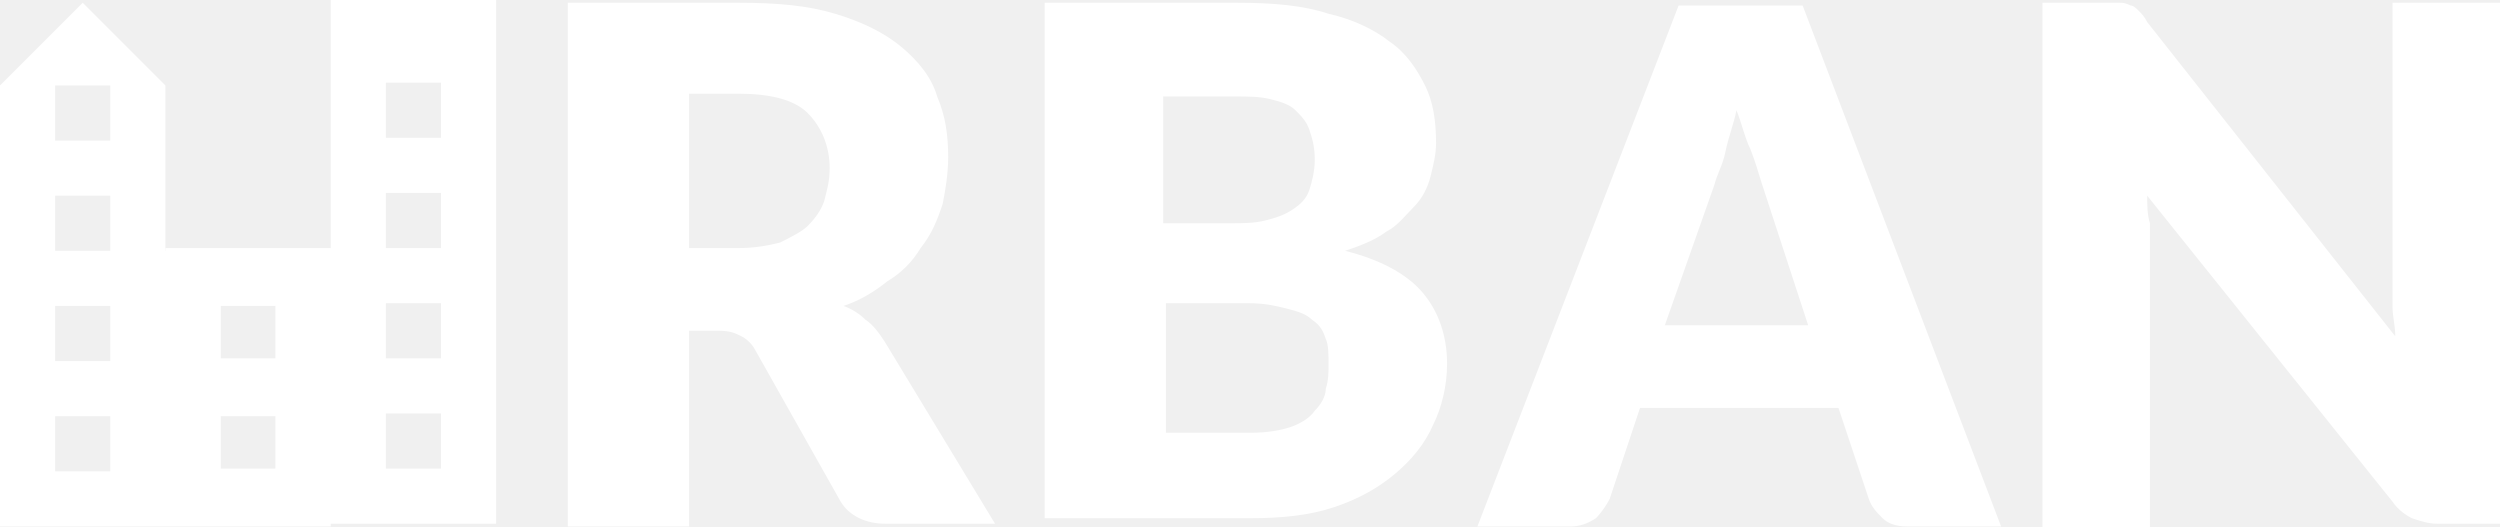
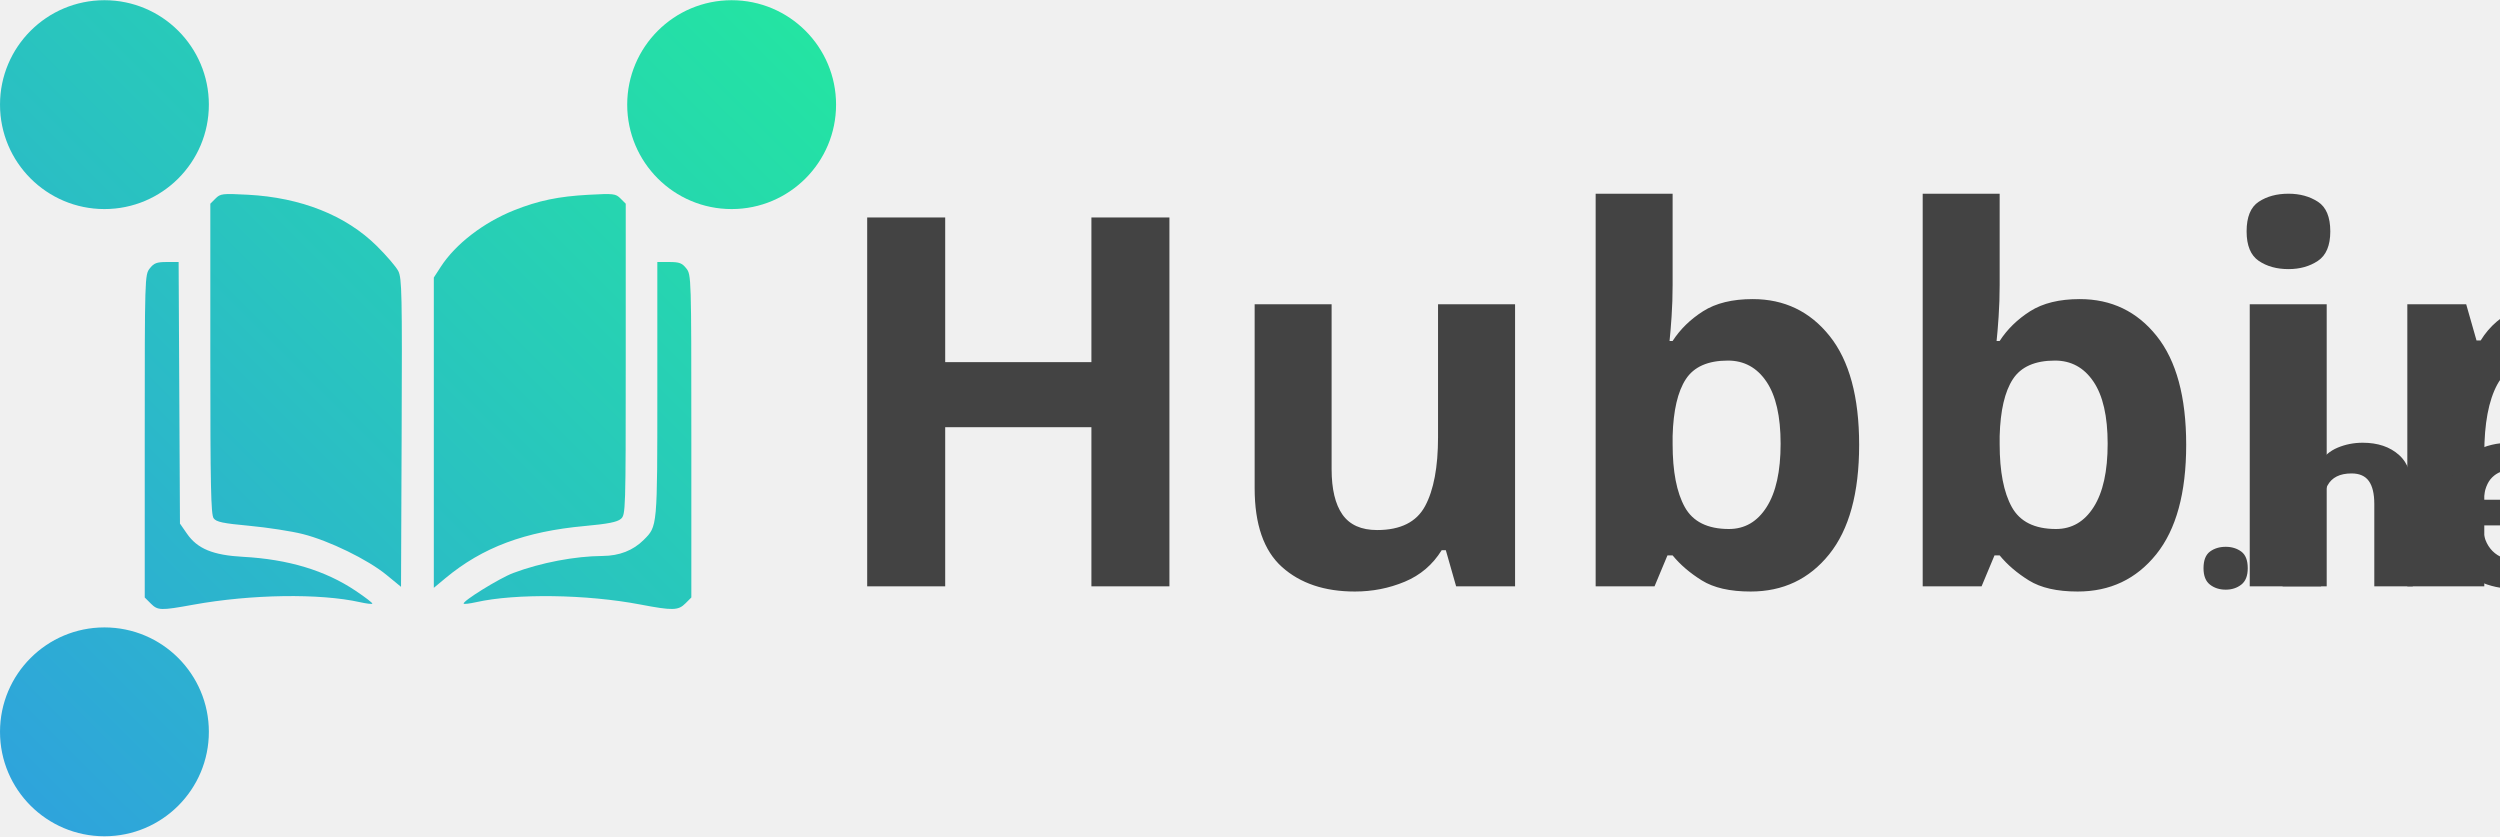
- <svg xmlns="http://www.w3.org/2000/svg" version="1.1" id="Layer_1" x="0px" y="0px" width="90.7px" height="19.1px" viewBox="0 0 90.7 19.1" enable-background="new 0 0 90.7 19.1" xml:space="preserve">
-   <g>
-     <g>
-       <path fill="#FFFFFF" d="M25,12.1v7h-4.4V0.1h6.2c1.4,0,2.5,0.1,3.5,0.4c1,0.3,1.8,0.7,2.4,1.2c0.6,0.5,1.1,1.1,1.3,1.8    c0.3,0.7,0.4,1.4,0.4,2.2c0,0.6-0.1,1.2-0.2,1.7C34,8,33.8,8.5,33.4,9c-0.3,0.5-0.7,0.9-1.2,1.2c-0.5,0.4-1,0.7-1.6,0.9    c0.3,0.1,0.6,0.3,0.8,0.5c0.3,0.2,0.5,0.5,0.7,0.8l4,6.6h-4c-0.7,0-1.3-0.3-1.6-0.8l-3.1-5.5c-0.1-0.2-0.3-0.4-0.5-0.5    c-0.2-0.1-0.4-0.2-0.8-0.2H25z M25,9h1.8c0.6,0,1.1-0.1,1.5-0.2c0.4-0.2,0.8-0.4,1-0.6c0.3-0.3,0.5-0.6,0.6-0.9    c0.1-0.4,0.2-0.7,0.2-1.2c0-0.8-0.3-1.5-0.8-2s-1.4-0.7-2.5-0.7H25V9z" />
-       <path fill="#FFFFFF" d="M37.9,19.1V0.1h7c1.3,0,2.4,0.1,3.3,0.4c0.9,0.2,1.7,0.6,2.2,1c0.6,0.4,1,1,1.3,1.6    c0.3,0.6,0.4,1.3,0.4,2.1c0,0.4-0.1,0.8-0.2,1.2c-0.1,0.4-0.3,0.8-0.6,1.1c-0.3,0.3-0.6,0.7-1,0.9c-0.4,0.3-0.9,0.5-1.5,0.7    c1.2,0.3,2.2,0.8,2.8,1.5c0.6,0.7,0.9,1.6,0.9,2.6c0,0.8-0.2,1.6-0.5,2.2c-0.3,0.7-0.8,1.3-1.4,1.8c-0.6,0.5-1.3,0.9-2.2,1.2    s-1.9,0.4-3,0.4H37.9z M42.3,8.1h2.3c0.5,0,0.9,0,1.3-0.1c0.4-0.1,0.7-0.2,1-0.4c0.3-0.2,0.5-0.4,0.6-0.7c0.1-0.3,0.2-0.7,0.2-1.1    c0-0.5-0.1-0.8-0.2-1.1s-0.3-0.5-0.5-0.7c-0.2-0.2-0.5-0.3-0.9-0.4s-0.8-0.1-1.3-0.1h-2.6V8.1z M42.3,11v4.7h3.1    c0.6,0,1.1-0.1,1.4-0.2s0.7-0.3,0.9-0.6c0.2-0.2,0.4-0.5,0.4-0.8c0.1-0.3,0.1-0.6,0.1-0.9c0-0.3,0-0.7-0.1-0.9    c-0.1-0.3-0.2-0.5-0.5-0.7c-0.2-0.2-0.5-0.3-0.9-0.4c-0.4-0.1-0.8-0.2-1.4-0.2H42.3z" />
-       <path fill="#FFFFFF" d="M72.6,19.1h-3.4c-0.4,0-0.7-0.1-0.9-0.3s-0.4-0.4-0.5-0.7l-1.1-3.3h-7.2l-1.1,3.3    c-0.1,0.2-0.3,0.5-0.5,0.7c-0.3,0.2-0.6,0.3-0.9,0.3h-3.4l7.3-18.9h4.5L72.6,19.1z M60.4,11.8h5.2l-1.7-5.2    c-0.1-0.3-0.2-0.7-0.4-1.2C63.3,5,63.2,4.5,63,4c-0.1,0.5-0.3,1-0.4,1.5c-0.1,0.5-0.3,0.8-0.4,1.2L60.4,11.8z" />
-       <path fill="#FFFFFF" d="M76.9,0.1c0.1,0,0.2,0,0.4,0.1c0.1,0,0.2,0.1,0.3,0.2s0.2,0.2,0.3,0.4l9,11.4c0-0.4-0.1-0.7-0.1-1.1    c0-0.3,0-0.7,0-1v-10h3.9v18.9h-2.3c-0.3,0-0.6-0.1-0.9-0.2c-0.2-0.1-0.5-0.3-0.7-0.6L77.9,7.1c0,0.3,0,0.7,0.1,1    c0,0.3,0,0.6,0,0.9v10.2h-3.9V0.1h2.3C76.7,0.1,76.8,0.1,76.9,0.1z" />
+ <svg xmlns="http://www.w3.org/2000/svg" xmlns:xlink="http://www.w3.org/1999/xlink" version="1.1" id="svg4155" viewBox="0 0 597.891 200" height="56.444mm" width="168.738mm">
+   <defs id="defs4157">
+     <linearGradient gradientTransform="matrix(0.9814668,0,0,0.9814668,-338.4235,-287.9748)" xlink:href="#linearGradient4155" id="linearGradient4159-9-2" x1="673.339" y1="423.306" x2="470.294" y2="625.839" gradientUnits="userSpaceOnUse" />
+     <linearGradient id="linearGradient4155">
+       <stop id="stop4157" offset="0" style="stop-color:#23e7a0;stop-opacity:1" />
+       <stop id="stop4159" offset="1" style="stop-color:#2fa1de;stop-opacity:1" />
+     </linearGradient>
+     <linearGradient gradientUnits="userSpaceOnUse" y2="513.789" x2="537.323" y1="312.781" x1="737.535" id="linearGradient4216" xlink:href="#linearGradient4155" />
+     <linearGradient y2="513.789" x2="537.323" y1="312.781" x1="737.535" gradientUnits="userSpaceOnUse" id="linearGradient4811" xlink:href="#linearGradient4155" />
+     <linearGradient y2="513.789" x2="537.323" y1="312.781" x1="737.535" gradientUnits="userSpaceOnUse" id="linearGradient4813" xlink:href="#linearGradient4155" />
+     <linearGradient y2="513.789" x2="537.323" y1="312.781" x1="737.535" gradientUnits="userSpaceOnUse" id="linearGradient4815" xlink:href="#linearGradient4155" />
+   </defs>
+   <g transform="translate(-122.8571,-126.6479)" id="layer1">
+     <rect y="126.648" x="122.857" height="200" width="200" id="rect4325" style="opacity:1;fill:#f2f2f2;fill-opacity:0;stroke:none;stroke-width:22;stroke-miterlimit:4;stroke-dasharray:none;stroke-opacity:1" />
+     <path id="path3353" d="" style="fill:#000000" />
+     <path id="path3351" d="" style="fill:#000000" />
+     <path id="path3349" d="" style="fill:#000000" />
+     <path style="fill:url(#linearGradient4159-9-2);fill-opacity:1" d="m 158.896,270.967 -1.426,-1.426 0,-38.584 c 0,-38.155 0.013,-38.601 1.204,-40.115 1.008,-1.282 1.667,-1.531 4.052,-1.531 l 2.848,0 0.16,31.278 0.16,31.278 1.672,2.413 c 2.505,3.614 6.215,5.144 13.433,5.538 10.796,0.589 19.623,3.25 26.875,8.101 2.351,1.572 4.163,2.969 4.027,3.105 -0.135,0.135 -1.458,-0.025 -2.939,-0.357 -9.6,-2.151 -26.088,-1.903 -39.873,0.6 -7.849,1.426 -8.486,1.407 -10.194,-0.3 z m 117.096,0.255 c -12.811,-2.446 -29.783,-2.686 -39.292,-0.555 -1.481,0.332 -2.804,0.493 -2.939,0.357 -0.496,-0.496 8.57,-6.114 11.844,-7.34 6.62,-2.48 14.744,-4.028 21.383,-4.074 3.987,-0.028 7.302,-1.324 9.813,-3.837 3.304,-3.308 3.259,-2.813 3.259,-35.941 l 0,-30.521 2.863,0 c 2.401,0 3.057,0.247 4.067,1.531 1.191,1.514 1.204,1.96 1.204,40.115 l 0,38.584 -1.426,1.426 c -1.7,1.7 -3.04,1.732 -10.775,0.255 z m -60.714,-7.088 c -4.479,-3.672 -13.742,-8.188 -20.038,-9.77 -2.713,-0.682 -8.435,-1.565 -12.717,-1.964 -6.391,-0.595 -7.927,-0.918 -8.576,-1.806 -0.648,-0.886 -0.791,-7.796 -0.791,-38.154 l 0,-37.072 1.244,-1.244 c 1.168,-1.168 1.638,-1.224 7.698,-0.906 12.715,0.666 23.444,4.921 30.85,12.235 2.311,2.282 4.632,4.99 5.158,6.017 0.863,1.685 0.941,5.468 0.806,38.695 l -0.149,36.827 -3.486,-2.858 z m 11.329,-34.005 0,-37.104 1.672,-2.583 c 3.524,-5.445 10.232,-10.606 17.576,-13.524 5.789,-2.301 10.563,-3.294 17.708,-3.685 6.07,-0.332 6.528,-0.279 7.698,0.891 l 1.244,1.244 0,37.189 c 0,36.66 -0.017,37.203 -1.18,38.2 -0.871,0.747 -3.114,1.187 -8.57,1.685 -14.375,1.311 -24.512,5.105 -33.389,12.494 l -2.76,2.297 0,-37.104 z" id="path4147-8-9" />
+     <g style="fill:url(#linearGradient4216);fill-opacity:1" id="g4205" transform="translate(-414.2594,-186.9965)">
+       <circle style="opacity:1;fill:url(#linearGradient4811);fill-opacity:1;stroke:none;stroke-width:22;stroke-miterlimit:4;stroke-dasharray:none;stroke-opacity:1" id="path4171-9" cx="562.091" cy="488.67" r="24.975" />
+       <circle style="opacity:1;fill:url(#linearGradient4813);fill-opacity:1;stroke:none;stroke-width:22;stroke-miterlimit:4;stroke-dasharray:none;stroke-opacity:1" id="path4171-9-5" cx="712.091" cy="338.67" r="24.975" />
+       <circle style="opacity:1;fill:url(#linearGradient4815);fill-opacity:1;stroke:none;stroke-width:22;stroke-miterlimit:4;stroke-dasharray:none;stroke-opacity:1" id="path4171-9-9" cx="562.091" cy="338.67" r="24.975" />
    </g>
-     <g>
-       <path fill="#FFFFFF" d="M6,9.1v-6l-3-3l-3,3v2l0,0v14h12v-10H6z M4,17.1H2v-2h2V17.1z M4,13.1H2v-2h2V13.1z M4,9.1H2v-2h2V9.1z     M4,5.1H2v-2h2V5.1z M10,17.1H8v-2h2V17.1z M10,13.1H8v-2h2V13.1z" />
-       <path fill="#FFFFFF" d="M6,9v10h12V5l0,0V0l-3,0l-3,0v9H6z M14,15h2v2h-2V15z M14,11h2v2h-2V11z M14,7h2v2h-2V7z M14,3h2v2h-2V3z     M8,15h2v2H8V15z M8,11h2v2H8V11z" />
+     <g transform="translate(0,-2.235389)" id="g4829">
+       <text id="text4167" y="269.12" x="319.126" style="font-style:normal;font-weight:normal;font-size:54.917px;line-height:125%;font-family:sans-serif;letter-spacing:0px;word-spacing:0px;fill:#434343;fill-opacity:1;stroke:none;stroke-width:1px;stroke-linecap:butt;stroke-linejoin:miter;stroke-opacity:1" xml:space="preserve">
+         <tspan style="font-style:normal;font-variant:normal;font-weight:bold;font-stretch:normal;font-size:123.562px;font-family:Phenomena;-inkscape-font-specification:'Phenomena Bold';fill:#434343;fill-opacity:1" y="269.12" x="319.126" id="tspan4169">Hubbing</tspan>
+       </text>
+       <text id="text4167-3" y="269.11" x="646.329" style="font-style:normal;font-weight:normal;font-size:54.917px;line-height:125%;font-family:sans-serif;letter-spacing:0px;word-spacing:0px;fill:#434343;fill-opacity:1;stroke:none;stroke-width:1px;stroke-linecap:butt;stroke-linejoin:miter;stroke-opacity:1" xml:space="preserve">
+         <tspan style="font-style:normal;font-variant:normal;font-weight:bold;font-stretch:normal;font-size:61.781px;font-family:Phenomena;-inkscape-font-specification:'Phenomena Bold';fill:#434343;fill-opacity:1" y="269.11" x="646.329" id="tspan4169-6">.net</tspan>
+       </text>
    </g>
  </g>
</svg>
